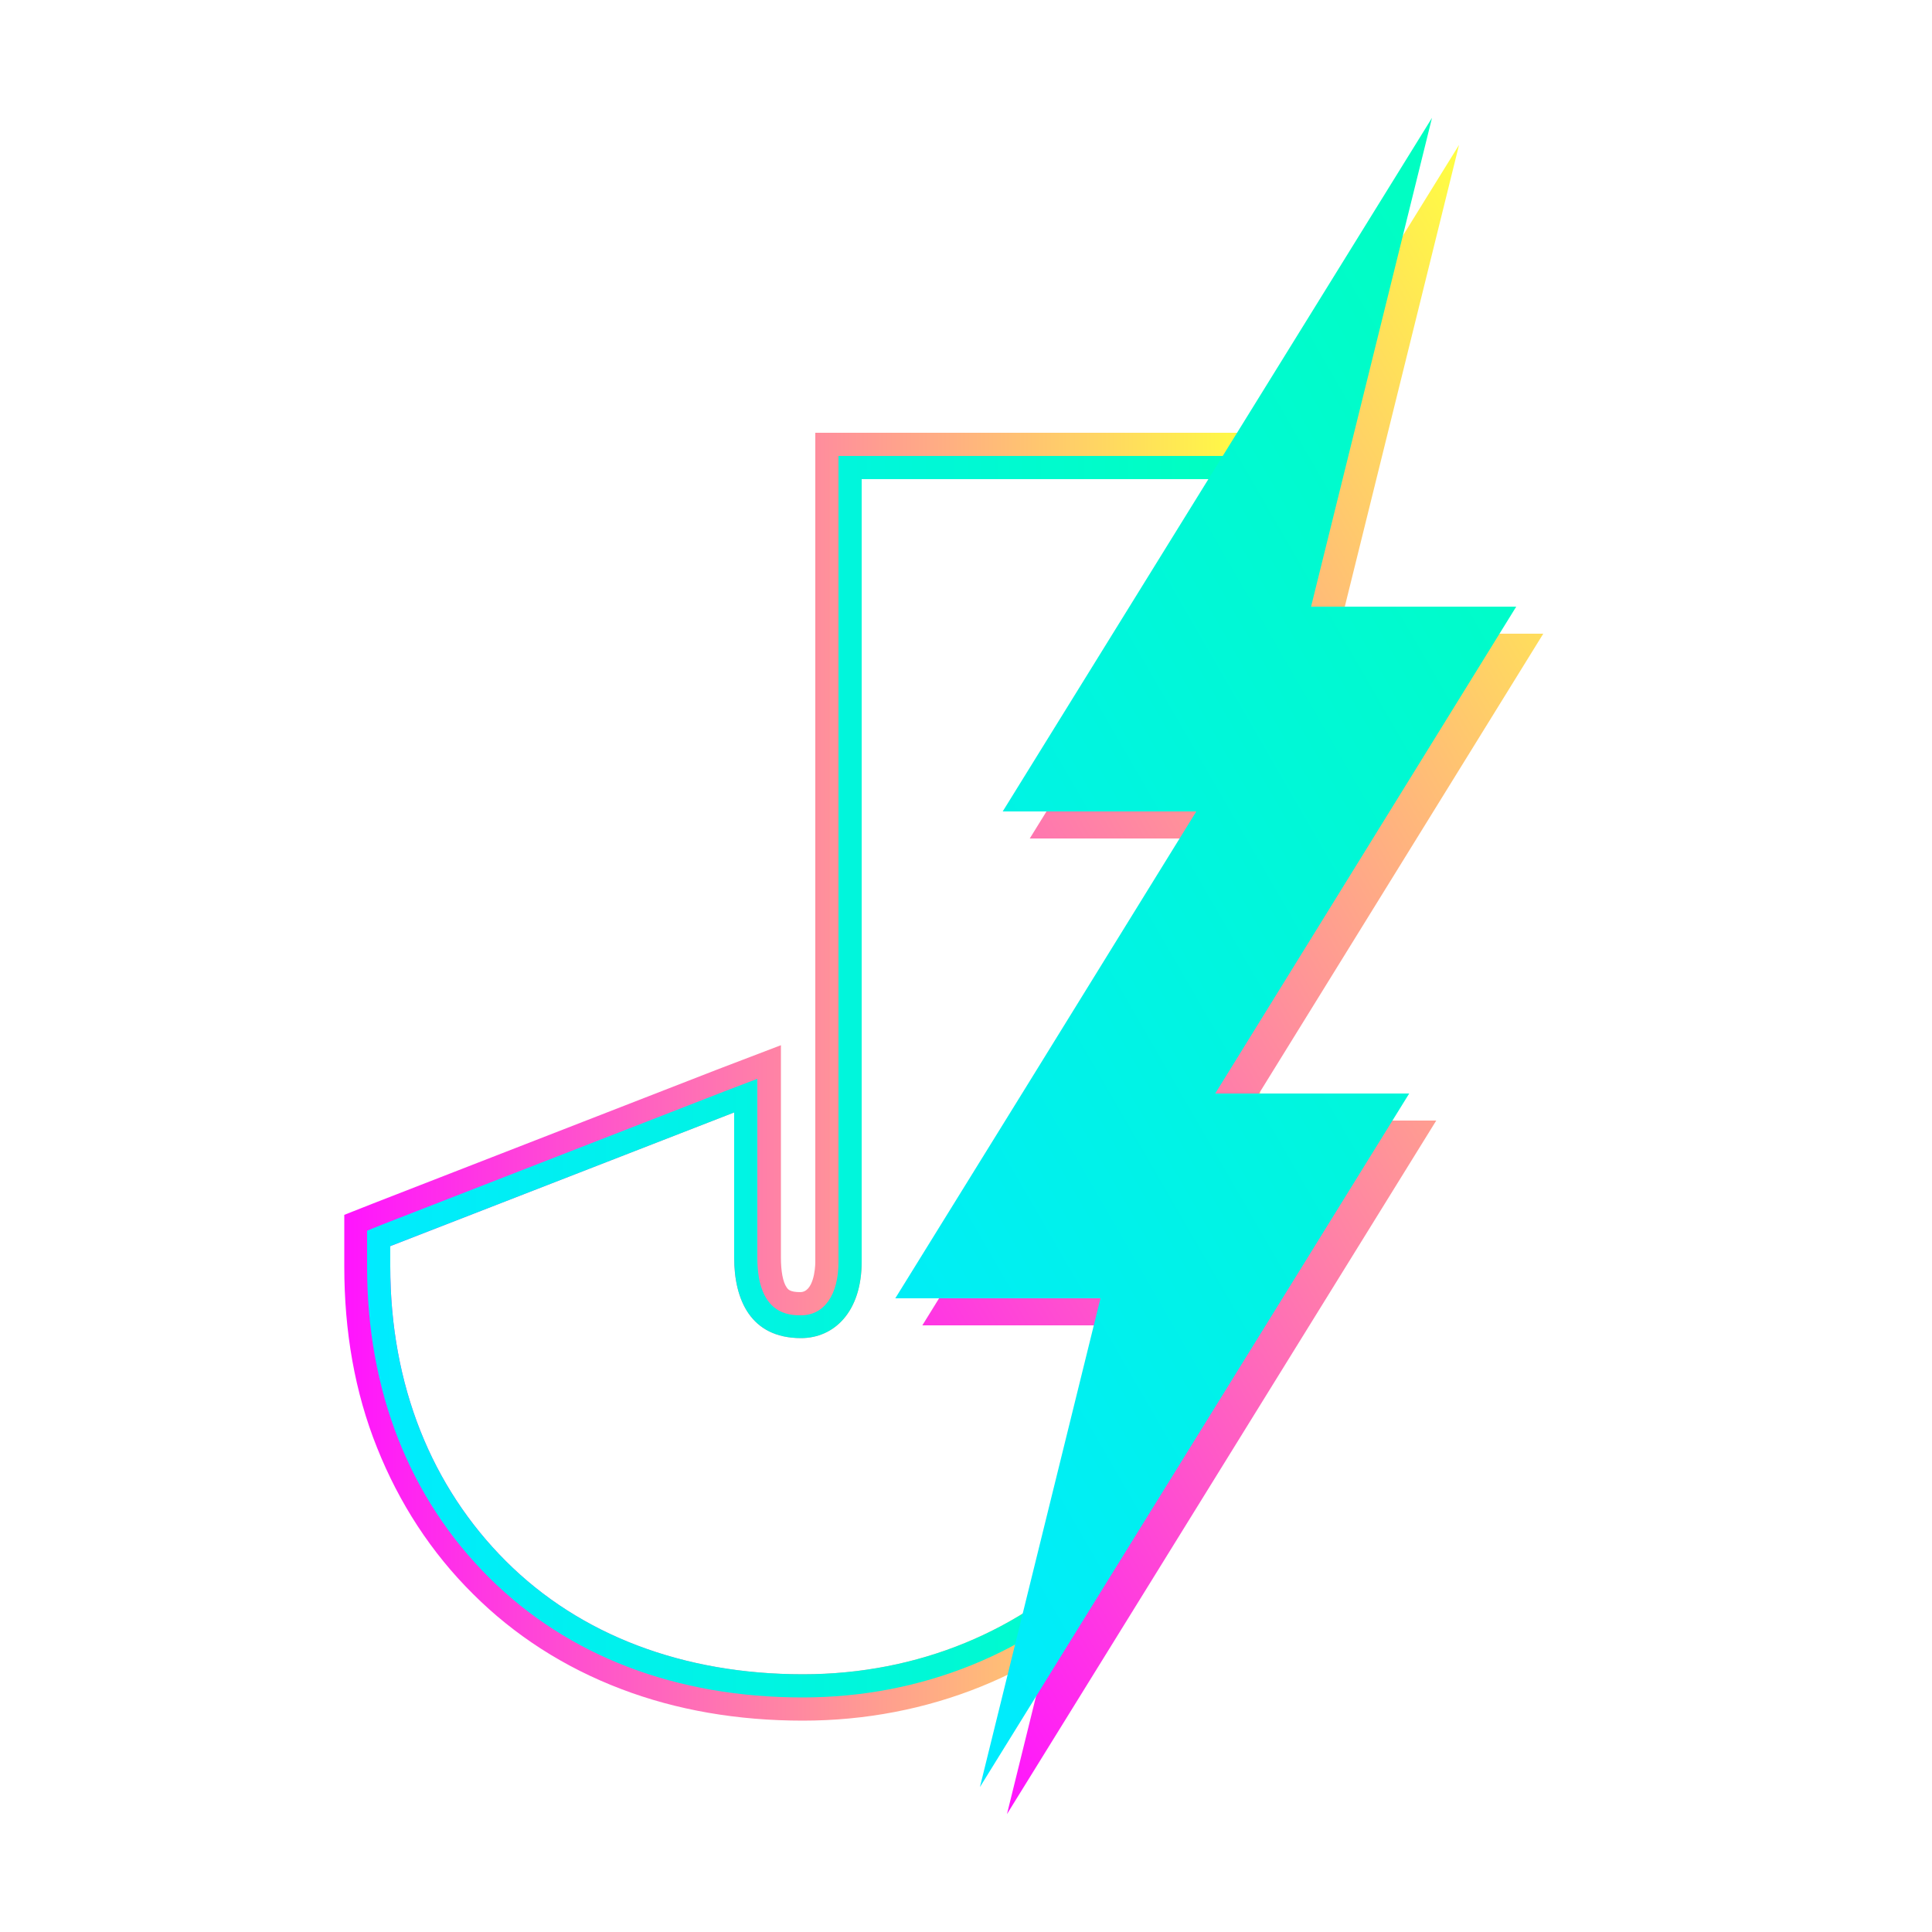
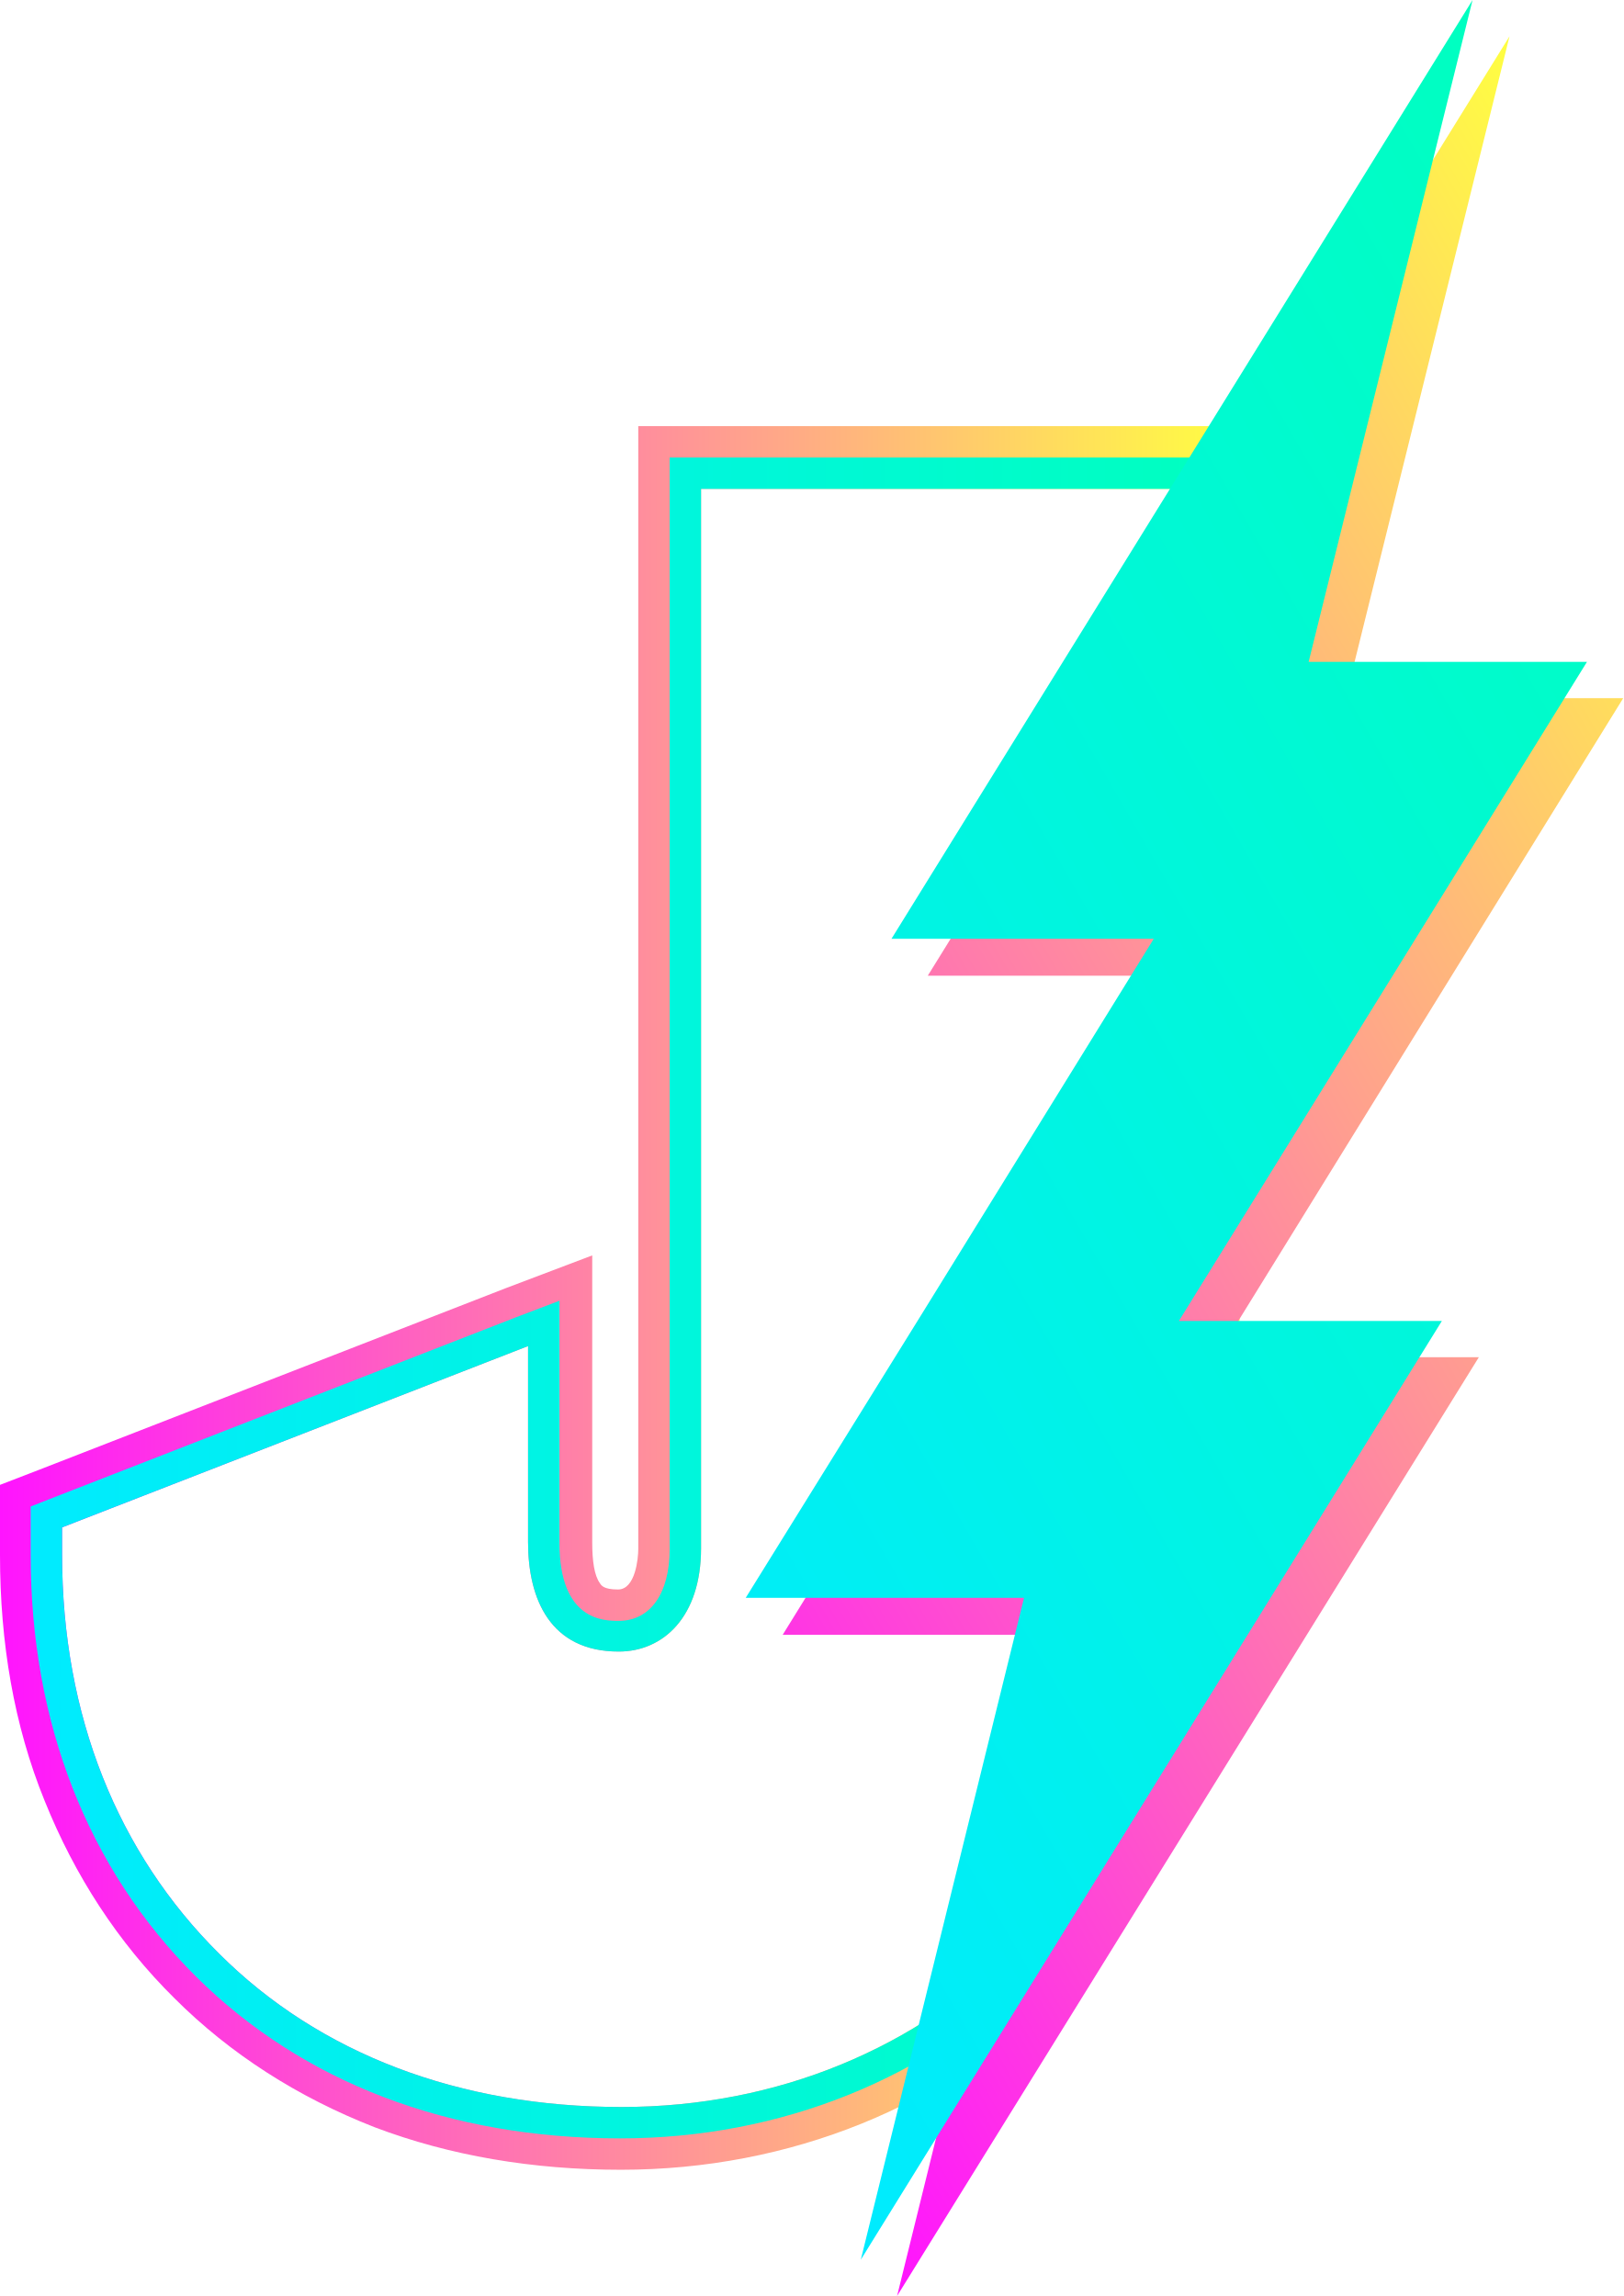
- <svg xmlns="http://www.w3.org/2000/svg" version="1.1" id="Layer_1" x="0px" y="0px" viewBox="0 0 500 500" style="enable-background:new 0 0 500 500;" xml:space="preserve">
+ <svg xmlns="http://www.w3.org/2000/svg" version="1.1" id="Layer_1" x="0px" y="0px" viewBox="0 0 232.7 329.2" style="enable-background:new 0 0 232.7 329.2;" xml:space="preserve">
  <style type="text/css">
	.st0{fill:url(#SVGID_1_);}
	.st1{fill:url(#SVGID_2_);}
	.st2{fill:url(#SVGID_3_);}
	.st3{fill:url(#SVGID_4_);}
</style>
  <g>
    <g>
-       <linearGradient id="SVGID_1_" gradientUnits="userSpaceOnUse" x1="89" y1="278.657" x2="326" y2="278.657">
+       <linearGradient id="SVGID_1_" gradientUnits="userSpaceOnUse" x1="0" y1="537.1" x2="177.7" y2="537.1" gradientTransform="matrix(1 0 0 1 0 -351)">
        <stop offset="0" style="stop-color:#FF14FF" />
        <stop offset="1" style="stop-color:#FFFF41" />
      </linearGradient>
-       <path class="st0" d="M314,124v202.6c0,60.8-46,106.7-106.2,106.7c-30.9,0-57.7-10.1-76.9-29.3c-19.2-19.2-29.9-45.5-29.9-76.3    v-5.2l89-34.6v37.5c0,10.9,4.2,20.9,17.3,20.9c8.5,0,15.7-6.7,15.7-19.8V124H314 M326,112h-12.4h-91H211v12v202.6    c0,1.8-0.5,7.8-3.9,7.8c-2.8,0-3.2-0.8-3.5-1.2c-1-1.4-1.5-4.3-1.5-7.7V288v-17.5l-16.5,6.3l-88.9,34.6l-7.6,3v8.2v5.2    c0,16.7,2.7,32.5,8.5,46.9c5.7,14.3,14,27.1,24.8,37.8c10.7,10.7,23.6,19,38.3,24.6c14.4,5.5,30.2,8.2,47.1,8.2    c32.3,0,62.4-12.1,84.2-34.1c21.9-22,34.1-52,34.1-84.6V124V112L326,112z" />
-       <linearGradient id="SVGID_2_" gradientUnits="userSpaceOnUse" x1="95" y1="278.657" x2="320" y2="278.657">
+       <path class="st0" d="M168.7,70.1v152c0,45.6-34.5,80-79.6,80c-23.2,0-43.3-7.6-57.7-22C16.9,265.7,8.9,246,8.9,222.9V219l66.8-26    v28.1c0,8.2,3.2,15.7,13,15.7c6.4,0,11.8-5,11.8-14.8V70.1H168.7 M177.7,61.1h-9.3h-68.2h-8.7v9v152c0,1.3-0.4,5.8-2.9,5.8    c-2.1,0-2.4-0.6-2.6-0.9c-0.8-1.1-1.1-3.2-1.1-5.8v-28.1V180l-12.4,4.7l-66.8,26L0,212.9v6.2v3.9c0,12.5,2,24.4,6.4,35.2    c4.3,10.7,10.5,20.3,18.6,28.3c8,8,17.7,14.2,28.7,18.5c10.8,4.1,22.7,6.1,35.3,6.1c24.2,0,46.8-9.1,63.1-25.6    c16.4-16.5,25.6-39,25.6-63.5V70L177.7,61.1L177.7,61.1z" />
+       <linearGradient id="SVGID_2_" gradientUnits="userSpaceOnUse" x1="4.4" y1="537.1" x2="173.2" y2="537.1" gradientTransform="matrix(1 0 0 1 0 -351)">
        <stop offset="0" style="stop-color:#00EBFF" />
        <stop offset="1" style="stop-color:#00FFC0" />
      </linearGradient>
-       <path class="st1" d="M314,124v202.6c0,60.8-46,106.7-106.2,106.7c-30.9,0-57.7-10.1-76.9-29.3c-19.2-19.2-29.9-45.5-29.9-76.3    v-5.2l89-34.6v37.5c0,10.9,4.2,20.9,17.3,20.9c8.5,0,15.7-6.7,15.7-19.8V124H314 M320,118h-6.4h-91H217v6v202.6    c0,8.5-3.7,13.8-9.7,13.8c-2.8,0-11.3,0-11.3-14.9V288v-8.8l-8.4,3.2L98.7,317l-3.7,1.5v4.1v5.2c0,31.9,10.8,59.8,31.6,80.5    c20.4,20.3,48.4,31,81.1,31c30.7,0,59.2-11.5,79.9-32.3c20.7-20.9,32.3-49.4,32.3-80.4V124V118L320,118z" />
+       <path class="st1" d="M168.7,70.1v152c0,45.6-34.5,80-79.6,80c-23.2,0-43.3-7.6-57.7-22C16.9,265.7,8.9,246,8.9,222.9V219l66.8-26    v28.1c0,8.2,3.2,15.7,13,15.7c6.4,0,11.8-5,11.8-14.8V70.1H168.7 M173.2,65.6h-4.8h-68.2H96v4.5v152c0,6.4-2.8,10.3-7.3,10.3    c-2.1,0-8.5,0-8.5-11.2v-28.1v-6.6l-6.3,2.4l-66.7,26L4.4,216v3.1v3.9c0,23.9,8.1,44.9,23.7,60.4c15.3,15.2,36.3,23.2,60.8,23.2    c23,0,44.4-8.6,59.9-24.2c15.5-15.7,24.2-37.1,24.2-60.3v-152L173.2,65.6L173.2,65.6z" />
    </g>
    <g>
-       <linearGradient id="SVGID_3_" gradientUnits="userSpaceOnUse" x1="181.634" y1="332.847" x2="456.5" y2="174.153">
+       <linearGradient id="SVGID_3_" gradientUnits="userSpaceOnUse" x1="69.427" y1="577.709" x2="275.573" y2="458.691" gradientTransform="matrix(1 0 0 1 0 -351)">
        <stop offset="0" style="stop-color:#FF14FF" />
        <stop offset="1" style="stop-color:#FFFF41" />
      </linearGradient>
-       <polygon class="st2" points="291.8,343 238.7,343 272,289.2 272,289.2 316.6,217 266.5,217 377.6,37.5 346.3,164 399.4,164     321.5,290 371.7,290 260.6,469.5   " />
+       <polygon class="st2" points="152,234.4 112.2,234.4 137.2,194 137.2,194 170.6,139.9 133,139.9 216.4,5.2 192.9,100.1     232.7,100.1 174.3,194.6 212,194.6 128.6,329.2   " />
    </g>
    <g>
-       <linearGradient id="SVGID_4_" gradientUnits="userSpaceOnUse" x1="174.634" y1="325.847" x2="449.5" y2="167.153">
+       <linearGradient id="SVGID_4_" gradientUnits="userSpaceOnUse" x1="64.214" y1="572.488" x2="270.286" y2="453.512" gradientTransform="matrix(1 0 0 1 0 -351)">
        <stop offset="0" style="stop-color:#00EBFF" />
        <stop offset="1" style="stop-color:#00FFC0" />
      </linearGradient>
-       <polygon class="st3" points="284.8,336 231.7,336 265,282.2 265,282.2 309.6,210 259.5,210 370.6,30.5 339.3,157 392.4,157     314.5,283 364.7,283 253.6,462.5   " />
+       <polygon class="st3" points="146.8,229.1 106.9,229.1 131.9,188.8 131.9,188.8 165.4,134.6 127.8,134.6 211.1,0 187.6,94.9     227.5,94.9 169,189.4 206.7,189.4 123.4,324   " />
    </g>
  </g>
</svg>
